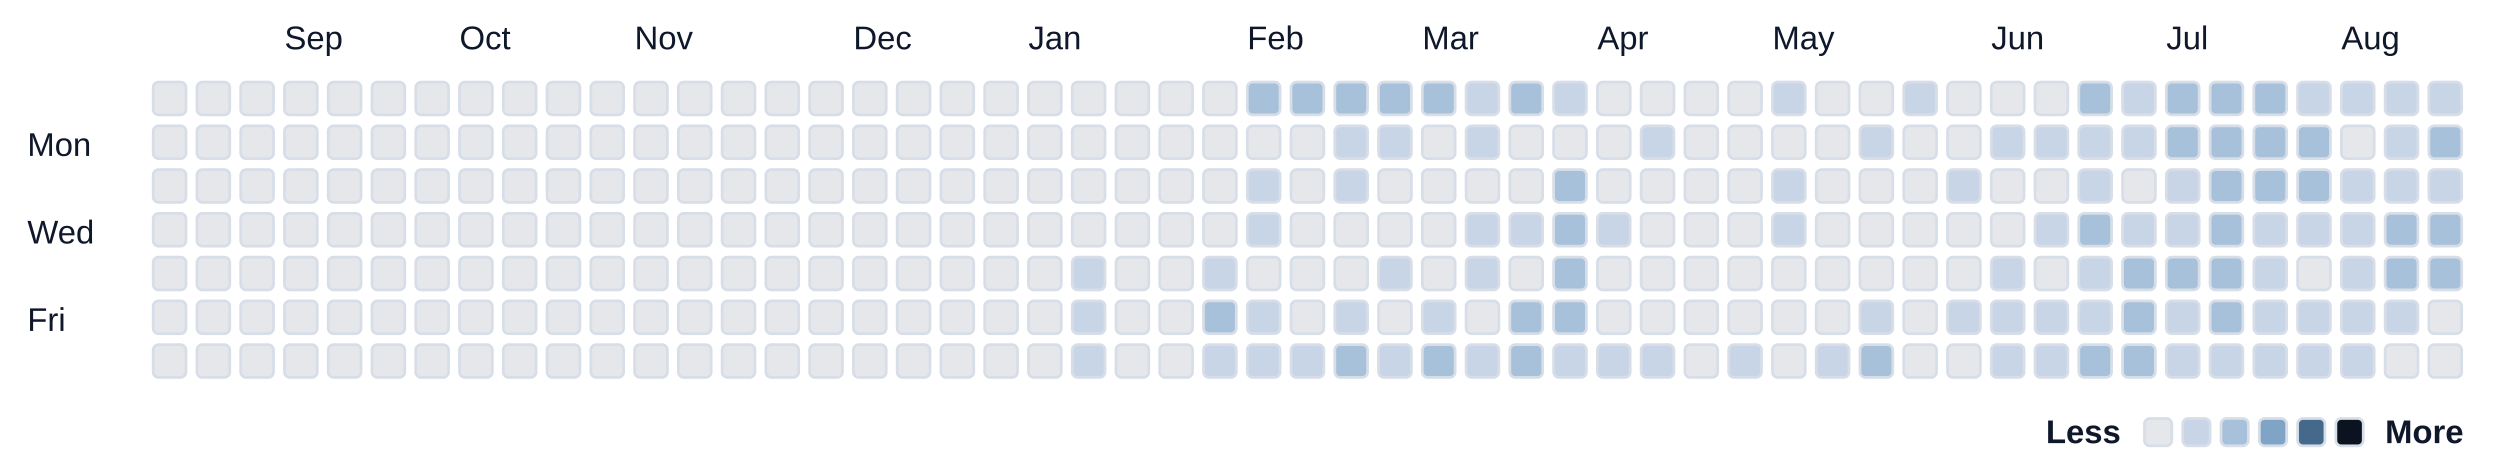
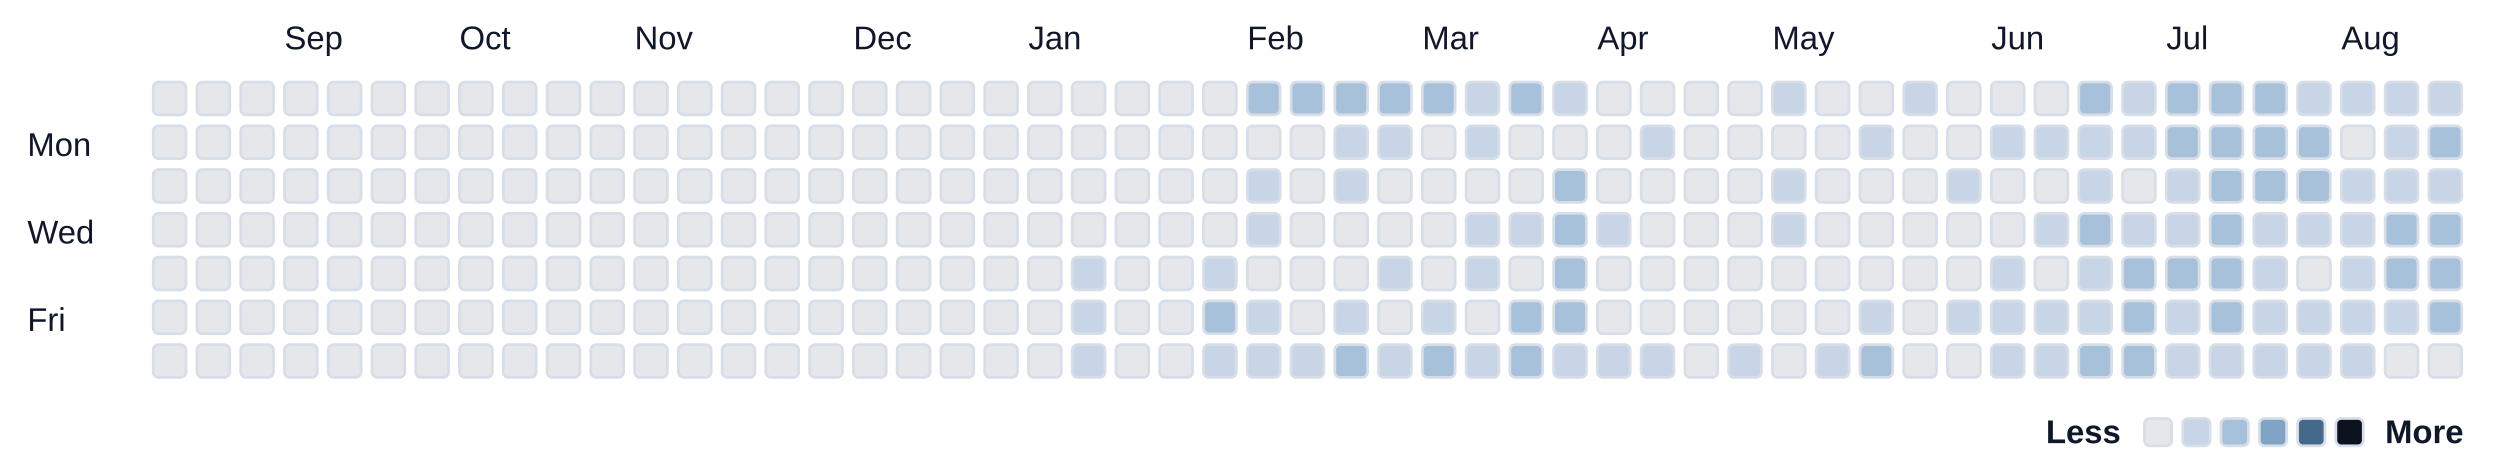
<svg xmlns="http://www.w3.org/2000/svg" baseProfile="tiny" height="174" version="1.2" width="914">
  <defs />
  <text fill="#0F172A" font-family="Segoe UI, Arial, sans-serif" font-size="12px" x="104" y="18">Sep</text>
  <text fill="#0F172A" font-family="Segoe UI, Arial, sans-serif" font-size="12px" x="168" y="18">Oct</text>
  <text fill="#0F172A" font-family="Segoe UI, Arial, sans-serif" font-size="12px" x="232" y="18">Nov</text>
  <text fill="#0F172A" font-family="Segoe UI, Arial, sans-serif" font-size="12px" x="312" y="18">Dec</text>
  <text fill="#0F172A" font-family="Segoe UI, Arial, sans-serif" font-size="12px" x="376" y="18">Jan</text>
  <text fill="#0F172A" font-family="Segoe UI, Arial, sans-serif" font-size="12px" x="456" y="18">Feb</text>
  <text fill="#0F172A" font-family="Segoe UI, Arial, sans-serif" font-size="12px" x="520" y="18">Mar</text>
  <text fill="#0F172A" font-family="Segoe UI, Arial, sans-serif" font-size="12px" x="584" y="18">Apr</text>
  <text fill="#0F172A" font-family="Segoe UI, Arial, sans-serif" font-size="12px" x="648" y="18">May</text>
  <text fill="#0F172A" font-family="Segoe UI, Arial, sans-serif" font-size="12px" x="728" y="18">Jun</text>
  <text fill="#0F172A" font-family="Segoe UI, Arial, sans-serif" font-size="12px" x="792" y="18">Jul</text>
  <text fill="#0F172A" font-family="Segoe UI, Arial, sans-serif" font-size="12px" x="856" y="18">Aug</text>
  <text fill="#0F172A" font-family="Segoe UI, Arial, sans-serif" font-size="12px" x="10" y="57">Mon</text>
  <text fill="#0F172A" font-family="Segoe UI, Arial, sans-serif" font-size="12px" x="10" y="89">Wed</text>
  <text fill="#0F172A" font-family="Segoe UI, Arial, sans-serif" font-size="12px" x="10" y="121">Fri</text>
  <rect fill="#E5E7EB" height="12" rx="2" ry="2" stroke="#D7DEE8" stroke-width="1" width="12" x="56" y="30" />
  <rect fill="#E5E7EB" height="12" rx="2" ry="2" stroke="#D7DEE8" stroke-width="1" width="12" x="56" y="46" />
  <rect fill="#E5E7EB" height="12" rx="2" ry="2" stroke="#D7DEE8" stroke-width="1" width="12" x="56" y="62" />
  <rect fill="#E5E7EB" height="12" rx="2" ry="2" stroke="#D7DEE8" stroke-width="1" width="12" x="56" y="78" />
  <rect fill="#E5E7EB" height="12" rx="2" ry="2" stroke="#D7DEE8" stroke-width="1" width="12" x="56" y="94" />
  <rect fill="#E5E7EB" height="12" rx="2" ry="2" stroke="#D7DEE8" stroke-width="1" width="12" x="56" y="110" />
  <rect fill="#E5E7EB" height="12" rx="2" ry="2" stroke="#D7DEE8" stroke-width="1" width="12" x="56" y="126" />
  <rect fill="#E5E7EB" height="12" rx="2" ry="2" stroke="#D7DEE8" stroke-width="1" width="12" x="72" y="30" />
  <rect fill="#E5E7EB" height="12" rx="2" ry="2" stroke="#D7DEE8" stroke-width="1" width="12" x="72" y="46" />
  <rect fill="#E5E7EB" height="12" rx="2" ry="2" stroke="#D7DEE8" stroke-width="1" width="12" x="72" y="62" />
  <rect fill="#E5E7EB" height="12" rx="2" ry="2" stroke="#D7DEE8" stroke-width="1" width="12" x="72" y="78" />
  <rect fill="#E5E7EB" height="12" rx="2" ry="2" stroke="#D7DEE8" stroke-width="1" width="12" x="72" y="94" />
  <rect fill="#E5E7EB" height="12" rx="2" ry="2" stroke="#D7DEE8" stroke-width="1" width="12" x="72" y="110" />
  <rect fill="#E5E7EB" height="12" rx="2" ry="2" stroke="#D7DEE8" stroke-width="1" width="12" x="72" y="126" />
  <rect fill="#E5E7EB" height="12" rx="2" ry="2" stroke="#D7DEE8" stroke-width="1" width="12" x="88" y="30" />
  <rect fill="#E5E7EB" height="12" rx="2" ry="2" stroke="#D7DEE8" stroke-width="1" width="12" x="88" y="46" />
  <rect fill="#E5E7EB" height="12" rx="2" ry="2" stroke="#D7DEE8" stroke-width="1" width="12" x="88" y="62" />
  <rect fill="#E5E7EB" height="12" rx="2" ry="2" stroke="#D7DEE8" stroke-width="1" width="12" x="88" y="78" />
  <rect fill="#E5E7EB" height="12" rx="2" ry="2" stroke="#D7DEE8" stroke-width="1" width="12" x="88" y="94" />
  <rect fill="#E5E7EB" height="12" rx="2" ry="2" stroke="#D7DEE8" stroke-width="1" width="12" x="88" y="110" />
  <rect fill="#E5E7EB" height="12" rx="2" ry="2" stroke="#D7DEE8" stroke-width="1" width="12" x="88" y="126" />
  <rect fill="#E5E7EB" height="12" rx="2" ry="2" stroke="#D7DEE8" stroke-width="1" width="12" x="104" y="30" />
  <rect fill="#E5E7EB" height="12" rx="2" ry="2" stroke="#D7DEE8" stroke-width="1" width="12" x="104" y="46" />
  <rect fill="#E5E7EB" height="12" rx="2" ry="2" stroke="#D7DEE8" stroke-width="1" width="12" x="104" y="62" />
  <rect fill="#E5E7EB" height="12" rx="2" ry="2" stroke="#D7DEE8" stroke-width="1" width="12" x="104" y="78" />
  <rect fill="#E5E7EB" height="12" rx="2" ry="2" stroke="#D7DEE8" stroke-width="1" width="12" x="104" y="94" />
  <rect fill="#E5E7EB" height="12" rx="2" ry="2" stroke="#D7DEE8" stroke-width="1" width="12" x="104" y="110" />
  <rect fill="#E5E7EB" height="12" rx="2" ry="2" stroke="#D7DEE8" stroke-width="1" width="12" x="104" y="126" />
  <rect fill="#E5E7EB" height="12" rx="2" ry="2" stroke="#D7DEE8" stroke-width="1" width="12" x="120" y="30" />
  <rect fill="#E5E7EB" height="12" rx="2" ry="2" stroke="#D7DEE8" stroke-width="1" width="12" x="120" y="46" />
  <rect fill="#E5E7EB" height="12" rx="2" ry="2" stroke="#D7DEE8" stroke-width="1" width="12" x="120" y="62" />
  <rect fill="#E5E7EB" height="12" rx="2" ry="2" stroke="#D7DEE8" stroke-width="1" width="12" x="120" y="78" />
  <rect fill="#E5E7EB" height="12" rx="2" ry="2" stroke="#D7DEE8" stroke-width="1" width="12" x="120" y="94" />
  <rect fill="#E5E7EB" height="12" rx="2" ry="2" stroke="#D7DEE8" stroke-width="1" width="12" x="120" y="110" />
  <rect fill="#E5E7EB" height="12" rx="2" ry="2" stroke="#D7DEE8" stroke-width="1" width="12" x="120" y="126" />
  <rect fill="#E5E7EB" height="12" rx="2" ry="2" stroke="#D7DEE8" stroke-width="1" width="12" x="136" y="30" />
  <rect fill="#E5E7EB" height="12" rx="2" ry="2" stroke="#D7DEE8" stroke-width="1" width="12" x="136" y="46" />
  <rect fill="#E5E7EB" height="12" rx="2" ry="2" stroke="#D7DEE8" stroke-width="1" width="12" x="136" y="62" />
  <rect fill="#E5E7EB" height="12" rx="2" ry="2" stroke="#D7DEE8" stroke-width="1" width="12" x="136" y="78" />
  <rect fill="#E5E7EB" height="12" rx="2" ry="2" stroke="#D7DEE8" stroke-width="1" width="12" x="136" y="94" />
  <rect fill="#E5E7EB" height="12" rx="2" ry="2" stroke="#D7DEE8" stroke-width="1" width="12" x="136" y="110" />
  <rect fill="#E5E7EB" height="12" rx="2" ry="2" stroke="#D7DEE8" stroke-width="1" width="12" x="136" y="126" />
  <rect fill="#E5E7EB" height="12" rx="2" ry="2" stroke="#D7DEE8" stroke-width="1" width="12" x="152" y="30" />
  <rect fill="#E5E7EB" height="12" rx="2" ry="2" stroke="#D7DEE8" stroke-width="1" width="12" x="152" y="46" />
  <rect fill="#E5E7EB" height="12" rx="2" ry="2" stroke="#D7DEE8" stroke-width="1" width="12" x="152" y="62" />
  <rect fill="#E5E7EB" height="12" rx="2" ry="2" stroke="#D7DEE8" stroke-width="1" width="12" x="152" y="78" />
  <rect fill="#E5E7EB" height="12" rx="2" ry="2" stroke="#D7DEE8" stroke-width="1" width="12" x="152" y="94" />
  <rect fill="#E5E7EB" height="12" rx="2" ry="2" stroke="#D7DEE8" stroke-width="1" width="12" x="152" y="110" />
  <rect fill="#E5E7EB" height="12" rx="2" ry="2" stroke="#D7DEE8" stroke-width="1" width="12" x="152" y="126" />
  <rect fill="#E5E7EB" height="12" rx="2" ry="2" stroke="#D7DEE8" stroke-width="1" width="12" x="168" y="30" />
  <rect fill="#E5E7EB" height="12" rx="2" ry="2" stroke="#D7DEE8" stroke-width="1" width="12" x="168" y="46" />
  <rect fill="#E5E7EB" height="12" rx="2" ry="2" stroke="#D7DEE8" stroke-width="1" width="12" x="168" y="62" />
  <rect fill="#E5E7EB" height="12" rx="2" ry="2" stroke="#D7DEE8" stroke-width="1" width="12" x="168" y="78" />
  <rect fill="#E5E7EB" height="12" rx="2" ry="2" stroke="#D7DEE8" stroke-width="1" width="12" x="168" y="94" />
  <rect fill="#E5E7EB" height="12" rx="2" ry="2" stroke="#D7DEE8" stroke-width="1" width="12" x="168" y="110" />
  <rect fill="#E5E7EB" height="12" rx="2" ry="2" stroke="#D7DEE8" stroke-width="1" width="12" x="168" y="126" />
  <rect fill="#E5E7EB" height="12" rx="2" ry="2" stroke="#D7DEE8" stroke-width="1" width="12" x="184" y="30" />
  <rect fill="#E5E7EB" height="12" rx="2" ry="2" stroke="#D7DEE8" stroke-width="1" width="12" x="184" y="46" />
  <rect fill="#E5E7EB" height="12" rx="2" ry="2" stroke="#D7DEE8" stroke-width="1" width="12" x="184" y="62" />
  <rect fill="#E5E7EB" height="12" rx="2" ry="2" stroke="#D7DEE8" stroke-width="1" width="12" x="184" y="78" />
  <rect fill="#E5E7EB" height="12" rx="2" ry="2" stroke="#D7DEE8" stroke-width="1" width="12" x="184" y="94" />
  <rect fill="#E5E7EB" height="12" rx="2" ry="2" stroke="#D7DEE8" stroke-width="1" width="12" x="184" y="110" />
  <rect fill="#E5E7EB" height="12" rx="2" ry="2" stroke="#D7DEE8" stroke-width="1" width="12" x="184" y="126" />
  <rect fill="#E5E7EB" height="12" rx="2" ry="2" stroke="#D7DEE8" stroke-width="1" width="12" x="200" y="30" />
  <rect fill="#E5E7EB" height="12" rx="2" ry="2" stroke="#D7DEE8" stroke-width="1" width="12" x="200" y="46" />
  <rect fill="#E5E7EB" height="12" rx="2" ry="2" stroke="#D7DEE8" stroke-width="1" width="12" x="200" y="62" />
  <rect fill="#E5E7EB" height="12" rx="2" ry="2" stroke="#D7DEE8" stroke-width="1" width="12" x="200" y="78" />
  <rect fill="#E5E7EB" height="12" rx="2" ry="2" stroke="#D7DEE8" stroke-width="1" width="12" x="200" y="94" />
  <rect fill="#E5E7EB" height="12" rx="2" ry="2" stroke="#D7DEE8" stroke-width="1" width="12" x="200" y="110" />
  <rect fill="#E5E7EB" height="12" rx="2" ry="2" stroke="#D7DEE8" stroke-width="1" width="12" x="200" y="126" />
  <rect fill="#E5E7EB" height="12" rx="2" ry="2" stroke="#D7DEE8" stroke-width="1" width="12" x="216" y="30" />
  <rect fill="#E5E7EB" height="12" rx="2" ry="2" stroke="#D7DEE8" stroke-width="1" width="12" x="216" y="46" />
  <rect fill="#E5E7EB" height="12" rx="2" ry="2" stroke="#D7DEE8" stroke-width="1" width="12" x="216" y="62" />
  <rect fill="#E5E7EB" height="12" rx="2" ry="2" stroke="#D7DEE8" stroke-width="1" width="12" x="216" y="78" />
  <rect fill="#E5E7EB" height="12" rx="2" ry="2" stroke="#D7DEE8" stroke-width="1" width="12" x="216" y="94" />
  <rect fill="#E5E7EB" height="12" rx="2" ry="2" stroke="#D7DEE8" stroke-width="1" width="12" x="216" y="110" />
  <rect fill="#E5E7EB" height="12" rx="2" ry="2" stroke="#D7DEE8" stroke-width="1" width="12" x="216" y="126" />
  <rect fill="#E5E7EB" height="12" rx="2" ry="2" stroke="#D7DEE8" stroke-width="1" width="12" x="232" y="30" />
  <rect fill="#E5E7EB" height="12" rx="2" ry="2" stroke="#D7DEE8" stroke-width="1" width="12" x="232" y="46" />
  <rect fill="#E5E7EB" height="12" rx="2" ry="2" stroke="#D7DEE8" stroke-width="1" width="12" x="232" y="62" />
  <rect fill="#E5E7EB" height="12" rx="2" ry="2" stroke="#D7DEE8" stroke-width="1" width="12" x="232" y="78" />
  <rect fill="#E5E7EB" height="12" rx="2" ry="2" stroke="#D7DEE8" stroke-width="1" width="12" x="232" y="94" />
  <rect fill="#E5E7EB" height="12" rx="2" ry="2" stroke="#D7DEE8" stroke-width="1" width="12" x="232" y="110" />
  <rect fill="#E5E7EB" height="12" rx="2" ry="2" stroke="#D7DEE8" stroke-width="1" width="12" x="232" y="126" />
  <rect fill="#E5E7EB" height="12" rx="2" ry="2" stroke="#D7DEE8" stroke-width="1" width="12" x="248" y="30" />
  <rect fill="#E5E7EB" height="12" rx="2" ry="2" stroke="#D7DEE8" stroke-width="1" width="12" x="248" y="46" />
  <rect fill="#E5E7EB" height="12" rx="2" ry="2" stroke="#D7DEE8" stroke-width="1" width="12" x="248" y="62" />
  <rect fill="#E5E7EB" height="12" rx="2" ry="2" stroke="#D7DEE8" stroke-width="1" width="12" x="248" y="78" />
  <rect fill="#E5E7EB" height="12" rx="2" ry="2" stroke="#D7DEE8" stroke-width="1" width="12" x="248" y="94" />
  <rect fill="#E5E7EB" height="12" rx="2" ry="2" stroke="#D7DEE8" stroke-width="1" width="12" x="248" y="110" />
  <rect fill="#E5E7EB" height="12" rx="2" ry="2" stroke="#D7DEE8" stroke-width="1" width="12" x="248" y="126" />
  <rect fill="#E5E7EB" height="12" rx="2" ry="2" stroke="#D7DEE8" stroke-width="1" width="12" x="264" y="30" />
  <rect fill="#E5E7EB" height="12" rx="2" ry="2" stroke="#D7DEE8" stroke-width="1" width="12" x="264" y="46" />
  <rect fill="#E5E7EB" height="12" rx="2" ry="2" stroke="#D7DEE8" stroke-width="1" width="12" x="264" y="62" />
  <rect fill="#E5E7EB" height="12" rx="2" ry="2" stroke="#D7DEE8" stroke-width="1" width="12" x="264" y="78" />
  <rect fill="#E5E7EB" height="12" rx="2" ry="2" stroke="#D7DEE8" stroke-width="1" width="12" x="264" y="94" />
  <rect fill="#E5E7EB" height="12" rx="2" ry="2" stroke="#D7DEE8" stroke-width="1" width="12" x="264" y="110" />
  <rect fill="#E5E7EB" height="12" rx="2" ry="2" stroke="#D7DEE8" stroke-width="1" width="12" x="264" y="126" />
  <rect fill="#E5E7EB" height="12" rx="2" ry="2" stroke="#D7DEE8" stroke-width="1" width="12" x="280" y="30" />
  <rect fill="#E5E7EB" height="12" rx="2" ry="2" stroke="#D7DEE8" stroke-width="1" width="12" x="280" y="46" />
  <rect fill="#E5E7EB" height="12" rx="2" ry="2" stroke="#D7DEE8" stroke-width="1" width="12" x="280" y="62" />
  <rect fill="#E5E7EB" height="12" rx="2" ry="2" stroke="#D7DEE8" stroke-width="1" width="12" x="280" y="78" />
  <rect fill="#E5E7EB" height="12" rx="2" ry="2" stroke="#D7DEE8" stroke-width="1" width="12" x="280" y="94" />
  <rect fill="#E5E7EB" height="12" rx="2" ry="2" stroke="#D7DEE8" stroke-width="1" width="12" x="280" y="110" />
  <rect fill="#E5E7EB" height="12" rx="2" ry="2" stroke="#D7DEE8" stroke-width="1" width="12" x="280" y="126" />
  <rect fill="#E5E7EB" height="12" rx="2" ry="2" stroke="#D7DEE8" stroke-width="1" width="12" x="296" y="30" />
  <rect fill="#E5E7EB" height="12" rx="2" ry="2" stroke="#D7DEE8" stroke-width="1" width="12" x="296" y="46" />
  <rect fill="#E5E7EB" height="12" rx="2" ry="2" stroke="#D7DEE8" stroke-width="1" width="12" x="296" y="62" />
  <rect fill="#E5E7EB" height="12" rx="2" ry="2" stroke="#D7DEE8" stroke-width="1" width="12" x="296" y="78" />
  <rect fill="#E5E7EB" height="12" rx="2" ry="2" stroke="#D7DEE8" stroke-width="1" width="12" x="296" y="94" />
  <rect fill="#E5E7EB" height="12" rx="2" ry="2" stroke="#D7DEE8" stroke-width="1" width="12" x="296" y="110" />
  <rect fill="#E5E7EB" height="12" rx="2" ry="2" stroke="#D7DEE8" stroke-width="1" width="12" x="296" y="126" />
  <rect fill="#E5E7EB" height="12" rx="2" ry="2" stroke="#D7DEE8" stroke-width="1" width="12" x="312" y="30" />
  <rect fill="#E5E7EB" height="12" rx="2" ry="2" stroke="#D7DEE8" stroke-width="1" width="12" x="312" y="46" />
  <rect fill="#E5E7EB" height="12" rx="2" ry="2" stroke="#D7DEE8" stroke-width="1" width="12" x="312" y="62" />
  <rect fill="#E5E7EB" height="12" rx="2" ry="2" stroke="#D7DEE8" stroke-width="1" width="12" x="312" y="78" />
  <rect fill="#E5E7EB" height="12" rx="2" ry="2" stroke="#D7DEE8" stroke-width="1" width="12" x="312" y="94" />
  <rect fill="#E5E7EB" height="12" rx="2" ry="2" stroke="#D7DEE8" stroke-width="1" width="12" x="312" y="110" />
  <rect fill="#E5E7EB" height="12" rx="2" ry="2" stroke="#D7DEE8" stroke-width="1" width="12" x="312" y="126" />
  <rect fill="#E5E7EB" height="12" rx="2" ry="2" stroke="#D7DEE8" stroke-width="1" width="12" x="328" y="30" />
  <rect fill="#E5E7EB" height="12" rx="2" ry="2" stroke="#D7DEE8" stroke-width="1" width="12" x="328" y="46" />
  <rect fill="#E5E7EB" height="12" rx="2" ry="2" stroke="#D7DEE8" stroke-width="1" width="12" x="328" y="62" />
  <rect fill="#E5E7EB" height="12" rx="2" ry="2" stroke="#D7DEE8" stroke-width="1" width="12" x="328" y="78" />
  <rect fill="#E5E7EB" height="12" rx="2" ry="2" stroke="#D7DEE8" stroke-width="1" width="12" x="328" y="94" />
  <rect fill="#E5E7EB" height="12" rx="2" ry="2" stroke="#D7DEE8" stroke-width="1" width="12" x="328" y="110" />
  <rect fill="#E5E7EB" height="12" rx="2" ry="2" stroke="#D7DEE8" stroke-width="1" width="12" x="328" y="126" />
  <rect fill="#E5E7EB" height="12" rx="2" ry="2" stroke="#D7DEE8" stroke-width="1" width="12" x="344" y="30" />
  <rect fill="#E5E7EB" height="12" rx="2" ry="2" stroke="#D7DEE8" stroke-width="1" width="12" x="344" y="46" />
  <rect fill="#E5E7EB" height="12" rx="2" ry="2" stroke="#D7DEE8" stroke-width="1" width="12" x="344" y="62" />
  <rect fill="#E5E7EB" height="12" rx="2" ry="2" stroke="#D7DEE8" stroke-width="1" width="12" x="344" y="78" />
  <rect fill="#E5E7EB" height="12" rx="2" ry="2" stroke="#D7DEE8" stroke-width="1" width="12" x="344" y="94" />
  <rect fill="#E5E7EB" height="12" rx="2" ry="2" stroke="#D7DEE8" stroke-width="1" width="12" x="344" y="110" />
  <rect fill="#E5E7EB" height="12" rx="2" ry="2" stroke="#D7DEE8" stroke-width="1" width="12" x="344" y="126" />
  <rect fill="#E5E7EB" height="12" rx="2" ry="2" stroke="#D7DEE8" stroke-width="1" width="12" x="360" y="30" />
  <rect fill="#E5E7EB" height="12" rx="2" ry="2" stroke="#D7DEE8" stroke-width="1" width="12" x="360" y="46" />
  <rect fill="#E5E7EB" height="12" rx="2" ry="2" stroke="#D7DEE8" stroke-width="1" width="12" x="360" y="62" />
  <rect fill="#E5E7EB" height="12" rx="2" ry="2" stroke="#D7DEE8" stroke-width="1" width="12" x="360" y="78" />
  <rect fill="#E5E7EB" height="12" rx="2" ry="2" stroke="#D7DEE8" stroke-width="1" width="12" x="360" y="94" />
  <rect fill="#E5E7EB" height="12" rx="2" ry="2" stroke="#D7DEE8" stroke-width="1" width="12" x="360" y="110" />
  <rect fill="#E5E7EB" height="12" rx="2" ry="2" stroke="#D7DEE8" stroke-width="1" width="12" x="360" y="126" />
  <rect fill="#E5E7EB" height="12" rx="2" ry="2" stroke="#D7DEE8" stroke-width="1" width="12" x="376" y="30" />
  <rect fill="#E5E7EB" height="12" rx="2" ry="2" stroke="#D7DEE8" stroke-width="1" width="12" x="376" y="46" />
  <rect fill="#E5E7EB" height="12" rx="2" ry="2" stroke="#D7DEE8" stroke-width="1" width="12" x="376" y="62" />
  <rect fill="#E5E7EB" height="12" rx="2" ry="2" stroke="#D7DEE8" stroke-width="1" width="12" x="376" y="78" />
  <rect fill="#E5E7EB" height="12" rx="2" ry="2" stroke="#D7DEE8" stroke-width="1" width="12" x="376" y="94" />
  <rect fill="#E5E7EB" height="12" rx="2" ry="2" stroke="#D7DEE8" stroke-width="1" width="12" x="376" y="110" />
  <rect fill="#E5E7EB" height="12" rx="2" ry="2" stroke="#D7DEE8" stroke-width="1" width="12" x="376" y="126" />
  <rect fill="#E5E7EB" height="12" rx="2" ry="2" stroke="#D7DEE8" stroke-width="1" width="12" x="392" y="30" />
  <rect fill="#E5E7EB" height="12" rx="2" ry="2" stroke="#D7DEE8" stroke-width="1" width="12" x="392" y="46" />
  <rect fill="#E5E7EB" height="12" rx="2" ry="2" stroke="#D7DEE8" stroke-width="1" width="12" x="392" y="62" />
  <rect fill="#E5E7EB" height="12" rx="2" ry="2" stroke="#D7DEE8" stroke-width="1" width="12" x="392" y="78" />
  <rect fill="#C8D5E6" height="12" rx="2" ry="2" stroke="#D7DEE8" stroke-width="1" width="12" x="392" y="94" />
  <rect fill="#C8D5E6" height="12" rx="2" ry="2" stroke="#D7DEE8" stroke-width="1" width="12" x="392" y="110" />
  <rect fill="#C8D5E6" height="12" rx="2" ry="2" stroke="#D7DEE8" stroke-width="1" width="12" x="392" y="126" />
  <rect fill="#E5E7EB" height="12" rx="2" ry="2" stroke="#D7DEE8" stroke-width="1" width="12" x="408" y="30" />
  <rect fill="#E5E7EB" height="12" rx="2" ry="2" stroke="#D7DEE8" stroke-width="1" width="12" x="408" y="46" />
  <rect fill="#E5E7EB" height="12" rx="2" ry="2" stroke="#D7DEE8" stroke-width="1" width="12" x="408" y="62" />
  <rect fill="#E5E7EB" height="12" rx="2" ry="2" stroke="#D7DEE8" stroke-width="1" width="12" x="408" y="78" />
  <rect fill="#E5E7EB" height="12" rx="2" ry="2" stroke="#D7DEE8" stroke-width="1" width="12" x="408" y="94" />
  <rect fill="#E5E7EB" height="12" rx="2" ry="2" stroke="#D7DEE8" stroke-width="1" width="12" x="408" y="110" />
  <rect fill="#E5E7EB" height="12" rx="2" ry="2" stroke="#D7DEE8" stroke-width="1" width="12" x="408" y="126" />
  <rect fill="#E5E7EB" height="12" rx="2" ry="2" stroke="#D7DEE8" stroke-width="1" width="12" x="424" y="30" />
  <rect fill="#E5E7EB" height="12" rx="2" ry="2" stroke="#D7DEE8" stroke-width="1" width="12" x="424" y="46" />
  <rect fill="#E5E7EB" height="12" rx="2" ry="2" stroke="#D7DEE8" stroke-width="1" width="12" x="424" y="62" />
  <rect fill="#E5E7EB" height="12" rx="2" ry="2" stroke="#D7DEE8" stroke-width="1" width="12" x="424" y="78" />
  <rect fill="#E5E7EB" height="12" rx="2" ry="2" stroke="#D7DEE8" stroke-width="1" width="12" x="424" y="94" />
  <rect fill="#E5E7EB" height="12" rx="2" ry="2" stroke="#D7DEE8" stroke-width="1" width="12" x="424" y="110" />
  <rect fill="#E5E7EB" height="12" rx="2" ry="2" stroke="#D7DEE8" stroke-width="1" width="12" x="424" y="126" />
  <rect fill="#E5E7EB" height="12" rx="2" ry="2" stroke="#D7DEE8" stroke-width="1" width="12" x="440" y="30" />
  <rect fill="#E5E7EB" height="12" rx="2" ry="2" stroke="#D7DEE8" stroke-width="1" width="12" x="440" y="46" />
  <rect fill="#E5E7EB" height="12" rx="2" ry="2" stroke="#D7DEE8" stroke-width="1" width="12" x="440" y="62" />
  <rect fill="#E5E7EB" height="12" rx="2" ry="2" stroke="#D7DEE8" stroke-width="1" width="12" x="440" y="78" />
  <rect fill="#C8D5E6" height="12" rx="2" ry="2" stroke="#D7DEE8" stroke-width="1" width="12" x="440" y="94" />
  <rect fill="#A8C1DA" height="12" rx="2" ry="2" stroke="#D7DEE8" stroke-width="1" width="12" x="440" y="110" />
  <rect fill="#C8D5E6" height="12" rx="2" ry="2" stroke="#D7DEE8" stroke-width="1" width="12" x="440" y="126" />
  <rect fill="#A8C1DA" height="12" rx="2" ry="2" stroke="#D7DEE8" stroke-width="1" width="12" x="456" y="30" />
  <rect fill="#E5E7EB" height="12" rx="2" ry="2" stroke="#D7DEE8" stroke-width="1" width="12" x="456" y="46" />
  <rect fill="#C8D5E6" height="12" rx="2" ry="2" stroke="#D7DEE8" stroke-width="1" width="12" x="456" y="62" />
  <rect fill="#C8D5E6" height="12" rx="2" ry="2" stroke="#D7DEE8" stroke-width="1" width="12" x="456" y="78" />
  <rect fill="#E5E7EB" height="12" rx="2" ry="2" stroke="#D7DEE8" stroke-width="1" width="12" x="456" y="94" />
  <rect fill="#C8D5E6" height="12" rx="2" ry="2" stroke="#D7DEE8" stroke-width="1" width="12" x="456" y="110" />
  <rect fill="#C8D5E6" height="12" rx="2" ry="2" stroke="#D7DEE8" stroke-width="1" width="12" x="456" y="126" />
  <rect fill="#A8C1DA" height="12" rx="2" ry="2" stroke="#D7DEE8" stroke-width="1" width="12" x="472" y="30" />
  <rect fill="#E5E7EB" height="12" rx="2" ry="2" stroke="#D7DEE8" stroke-width="1" width="12" x="472" y="46" />
  <rect fill="#E5E7EB" height="12" rx="2" ry="2" stroke="#D7DEE8" stroke-width="1" width="12" x="472" y="62" />
  <rect fill="#E5E7EB" height="12" rx="2" ry="2" stroke="#D7DEE8" stroke-width="1" width="12" x="472" y="78" />
  <rect fill="#E5E7EB" height="12" rx="2" ry="2" stroke="#D7DEE8" stroke-width="1" width="12" x="472" y="94" />
  <rect fill="#E5E7EB" height="12" rx="2" ry="2" stroke="#D7DEE8" stroke-width="1" width="12" x="472" y="110" />
  <rect fill="#C8D5E6" height="12" rx="2" ry="2" stroke="#D7DEE8" stroke-width="1" width="12" x="472" y="126" />
  <rect fill="#A8C1DA" height="12" rx="2" ry="2" stroke="#D7DEE8" stroke-width="1" width="12" x="488" y="30" />
  <rect fill="#C8D5E6" height="12" rx="2" ry="2" stroke="#D7DEE8" stroke-width="1" width="12" x="488" y="46" />
  <rect fill="#C8D5E6" height="12" rx="2" ry="2" stroke="#D7DEE8" stroke-width="1" width="12" x="488" y="62" />
  <rect fill="#E5E7EB" height="12" rx="2" ry="2" stroke="#D7DEE8" stroke-width="1" width="12" x="488" y="78" />
  <rect fill="#E5E7EB" height="12" rx="2" ry="2" stroke="#D7DEE8" stroke-width="1" width="12" x="488" y="94" />
  <rect fill="#C8D5E6" height="12" rx="2" ry="2" stroke="#D7DEE8" stroke-width="1" width="12" x="488" y="110" />
  <rect fill="#A8C1DA" height="12" rx="2" ry="2" stroke="#D7DEE8" stroke-width="1" width="12" x="488" y="126" />
  <rect fill="#A8C1DA" height="12" rx="2" ry="2" stroke="#D7DEE8" stroke-width="1" width="12" x="504" y="30" />
  <rect fill="#C8D5E6" height="12" rx="2" ry="2" stroke="#D7DEE8" stroke-width="1" width="12" x="504" y="46" />
  <rect fill="#E5E7EB" height="12" rx="2" ry="2" stroke="#D7DEE8" stroke-width="1" width="12" x="504" y="62" />
  <rect fill="#E5E7EB" height="12" rx="2" ry="2" stroke="#D7DEE8" stroke-width="1" width="12" x="504" y="78" />
  <rect fill="#C8D5E6" height="12" rx="2" ry="2" stroke="#D7DEE8" stroke-width="1" width="12" x="504" y="94" />
  <rect fill="#E5E7EB" height="12" rx="2" ry="2" stroke="#D7DEE8" stroke-width="1" width="12" x="504" y="110" />
  <rect fill="#C8D5E6" height="12" rx="2" ry="2" stroke="#D7DEE8" stroke-width="1" width="12" x="504" y="126" />
  <rect fill="#A8C1DA" height="12" rx="2" ry="2" stroke="#D7DEE8" stroke-width="1" width="12" x="520" y="30" />
  <rect fill="#E5E7EB" height="12" rx="2" ry="2" stroke="#D7DEE8" stroke-width="1" width="12" x="520" y="46" />
  <rect fill="#E5E7EB" height="12" rx="2" ry="2" stroke="#D7DEE8" stroke-width="1" width="12" x="520" y="62" />
  <rect fill="#E5E7EB" height="12" rx="2" ry="2" stroke="#D7DEE8" stroke-width="1" width="12" x="520" y="78" />
  <rect fill="#E5E7EB" height="12" rx="2" ry="2" stroke="#D7DEE8" stroke-width="1" width="12" x="520" y="94" />
  <rect fill="#C8D5E6" height="12" rx="2" ry="2" stroke="#D7DEE8" stroke-width="1" width="12" x="520" y="110" />
  <rect fill="#A8C1DA" height="12" rx="2" ry="2" stroke="#D7DEE8" stroke-width="1" width="12" x="520" y="126" />
  <rect fill="#C8D5E6" height="12" rx="2" ry="2" stroke="#D7DEE8" stroke-width="1" width="12" x="536" y="30" />
  <rect fill="#C8D5E6" height="12" rx="2" ry="2" stroke="#D7DEE8" stroke-width="1" width="12" x="536" y="46" />
  <rect fill="#E5E7EB" height="12" rx="2" ry="2" stroke="#D7DEE8" stroke-width="1" width="12" x="536" y="62" />
  <rect fill="#C8D5E6" height="12" rx="2" ry="2" stroke="#D7DEE8" stroke-width="1" width="12" x="536" y="78" />
  <rect fill="#C8D5E6" height="12" rx="2" ry="2" stroke="#D7DEE8" stroke-width="1" width="12" x="536" y="94" />
  <rect fill="#E5E7EB" height="12" rx="2" ry="2" stroke="#D7DEE8" stroke-width="1" width="12" x="536" y="110" />
  <rect fill="#C8D5E6" height="12" rx="2" ry="2" stroke="#D7DEE8" stroke-width="1" width="12" x="536" y="126" />
  <rect fill="#A8C1DA" height="12" rx="2" ry="2" stroke="#D7DEE8" stroke-width="1" width="12" x="552" y="30" />
  <rect fill="#E5E7EB" height="12" rx="2" ry="2" stroke="#D7DEE8" stroke-width="1" width="12" x="552" y="46" />
  <rect fill="#E5E7EB" height="12" rx="2" ry="2" stroke="#D7DEE8" stroke-width="1" width="12" x="552" y="62" />
  <rect fill="#C8D5E6" height="12" rx="2" ry="2" stroke="#D7DEE8" stroke-width="1" width="12" x="552" y="78" />
  <rect fill="#E5E7EB" height="12" rx="2" ry="2" stroke="#D7DEE8" stroke-width="1" width="12" x="552" y="94" />
  <rect fill="#A8C1DA" height="12" rx="2" ry="2" stroke="#D7DEE8" stroke-width="1" width="12" x="552" y="110" />
  <rect fill="#A8C1DA" height="12" rx="2" ry="2" stroke="#D7DEE8" stroke-width="1" width="12" x="552" y="126" />
  <rect fill="#C8D5E6" height="12" rx="2" ry="2" stroke="#D7DEE8" stroke-width="1" width="12" x="568" y="30" />
  <rect fill="#E5E7EB" height="12" rx="2" ry="2" stroke="#D7DEE8" stroke-width="1" width="12" x="568" y="46" />
  <rect fill="#A8C1DA" height="12" rx="2" ry="2" stroke="#D7DEE8" stroke-width="1" width="12" x="568" y="62" />
  <rect fill="#A8C1DA" height="12" rx="2" ry="2" stroke="#D7DEE8" stroke-width="1" width="12" x="568" y="78" />
  <rect fill="#A8C1DA" height="12" rx="2" ry="2" stroke="#D7DEE8" stroke-width="1" width="12" x="568" y="94" />
  <rect fill="#A8C1DA" height="12" rx="2" ry="2" stroke="#D7DEE8" stroke-width="1" width="12" x="568" y="110" />
  <rect fill="#C8D5E6" height="12" rx="2" ry="2" stroke="#D7DEE8" stroke-width="1" width="12" x="568" y="126" />
  <rect fill="#E5E7EB" height="12" rx="2" ry="2" stroke="#D7DEE8" stroke-width="1" width="12" x="584" y="30" />
  <rect fill="#E5E7EB" height="12" rx="2" ry="2" stroke="#D7DEE8" stroke-width="1" width="12" x="584" y="46" />
  <rect fill="#E5E7EB" height="12" rx="2" ry="2" stroke="#D7DEE8" stroke-width="1" width="12" x="584" y="62" />
  <rect fill="#C8D5E6" height="12" rx="2" ry="2" stroke="#D7DEE8" stroke-width="1" width="12" x="584" y="78" />
  <rect fill="#E5E7EB" height="12" rx="2" ry="2" stroke="#D7DEE8" stroke-width="1" width="12" x="584" y="94" />
  <rect fill="#E5E7EB" height="12" rx="2" ry="2" stroke="#D7DEE8" stroke-width="1" width="12" x="584" y="110" />
  <rect fill="#C8D5E6" height="12" rx="2" ry="2" stroke="#D7DEE8" stroke-width="1" width="12" x="584" y="126" />
  <rect fill="#E5E7EB" height="12" rx="2" ry="2" stroke="#D7DEE8" stroke-width="1" width="12" x="600" y="30" />
  <rect fill="#C8D5E6" height="12" rx="2" ry="2" stroke="#D7DEE8" stroke-width="1" width="12" x="600" y="46" />
  <rect fill="#E5E7EB" height="12" rx="2" ry="2" stroke="#D7DEE8" stroke-width="1" width="12" x="600" y="62" />
  <rect fill="#E5E7EB" height="12" rx="2" ry="2" stroke="#D7DEE8" stroke-width="1" width="12" x="600" y="78" />
  <rect fill="#E5E7EB" height="12" rx="2" ry="2" stroke="#D7DEE8" stroke-width="1" width="12" x="600" y="94" />
  <rect fill="#E5E7EB" height="12" rx="2" ry="2" stroke="#D7DEE8" stroke-width="1" width="12" x="600" y="110" />
  <rect fill="#C8D5E6" height="12" rx="2" ry="2" stroke="#D7DEE8" stroke-width="1" width="12" x="600" y="126" />
  <rect fill="#E5E7EB" height="12" rx="2" ry="2" stroke="#D7DEE8" stroke-width="1" width="12" x="616" y="30" />
  <rect fill="#E5E7EB" height="12" rx="2" ry="2" stroke="#D7DEE8" stroke-width="1" width="12" x="616" y="46" />
  <rect fill="#E5E7EB" height="12" rx="2" ry="2" stroke="#D7DEE8" stroke-width="1" width="12" x="616" y="62" />
  <rect fill="#E5E7EB" height="12" rx="2" ry="2" stroke="#D7DEE8" stroke-width="1" width="12" x="616" y="78" />
  <rect fill="#E5E7EB" height="12" rx="2" ry="2" stroke="#D7DEE8" stroke-width="1" width="12" x="616" y="94" />
  <rect fill="#E5E7EB" height="12" rx="2" ry="2" stroke="#D7DEE8" stroke-width="1" width="12" x="616" y="110" />
  <rect fill="#E5E7EB" height="12" rx="2" ry="2" stroke="#D7DEE8" stroke-width="1" width="12" x="616" y="126" />
  <rect fill="#E5E7EB" height="12" rx="2" ry="2" stroke="#D7DEE8" stroke-width="1" width="12" x="632" y="30" />
  <rect fill="#E5E7EB" height="12" rx="2" ry="2" stroke="#D7DEE8" stroke-width="1" width="12" x="632" y="46" />
  <rect fill="#E5E7EB" height="12" rx="2" ry="2" stroke="#D7DEE8" stroke-width="1" width="12" x="632" y="62" />
  <rect fill="#E5E7EB" height="12" rx="2" ry="2" stroke="#D7DEE8" stroke-width="1" width="12" x="632" y="78" />
  <rect fill="#E5E7EB" height="12" rx="2" ry="2" stroke="#D7DEE8" stroke-width="1" width="12" x="632" y="94" />
  <rect fill="#E5E7EB" height="12" rx="2" ry="2" stroke="#D7DEE8" stroke-width="1" width="12" x="632" y="110" />
  <rect fill="#C8D5E6" height="12" rx="2" ry="2" stroke="#D7DEE8" stroke-width="1" width="12" x="632" y="126" />
  <rect fill="#C8D5E6" height="12" rx="2" ry="2" stroke="#D7DEE8" stroke-width="1" width="12" x="648" y="30" />
  <rect fill="#E5E7EB" height="12" rx="2" ry="2" stroke="#D7DEE8" stroke-width="1" width="12" x="648" y="46" />
  <rect fill="#C8D5E6" height="12" rx="2" ry="2" stroke="#D7DEE8" stroke-width="1" width="12" x="648" y="62" />
  <rect fill="#C8D5E6" height="12" rx="2" ry="2" stroke="#D7DEE8" stroke-width="1" width="12" x="648" y="78" />
  <rect fill="#E5E7EB" height="12" rx="2" ry="2" stroke="#D7DEE8" stroke-width="1" width="12" x="648" y="94" />
  <rect fill="#E5E7EB" height="12" rx="2" ry="2" stroke="#D7DEE8" stroke-width="1" width="12" x="648" y="110" />
  <rect fill="#E5E7EB" height="12" rx="2" ry="2" stroke="#D7DEE8" stroke-width="1" width="12" x="648" y="126" />
  <rect fill="#E5E7EB" height="12" rx="2" ry="2" stroke="#D7DEE8" stroke-width="1" width="12" x="664" y="30" />
  <rect fill="#E5E7EB" height="12" rx="2" ry="2" stroke="#D7DEE8" stroke-width="1" width="12" x="664" y="46" />
  <rect fill="#E5E7EB" height="12" rx="2" ry="2" stroke="#D7DEE8" stroke-width="1" width="12" x="664" y="62" />
  <rect fill="#E5E7EB" height="12" rx="2" ry="2" stroke="#D7DEE8" stroke-width="1" width="12" x="664" y="78" />
  <rect fill="#E5E7EB" height="12" rx="2" ry="2" stroke="#D7DEE8" stroke-width="1" width="12" x="664" y="94" />
  <rect fill="#E5E7EB" height="12" rx="2" ry="2" stroke="#D7DEE8" stroke-width="1" width="12" x="664" y="110" />
  <rect fill="#C8D5E6" height="12" rx="2" ry="2" stroke="#D7DEE8" stroke-width="1" width="12" x="664" y="126" />
  <rect fill="#E5E7EB" height="12" rx="2" ry="2" stroke="#D7DEE8" stroke-width="1" width="12" x="680" y="30" />
  <rect fill="#C8D5E6" height="12" rx="2" ry="2" stroke="#D7DEE8" stroke-width="1" width="12" x="680" y="46" />
  <rect fill="#E5E7EB" height="12" rx="2" ry="2" stroke="#D7DEE8" stroke-width="1" width="12" x="680" y="62" />
  <rect fill="#E5E7EB" height="12" rx="2" ry="2" stroke="#D7DEE8" stroke-width="1" width="12" x="680" y="78" />
  <rect fill="#E5E7EB" height="12" rx="2" ry="2" stroke="#D7DEE8" stroke-width="1" width="12" x="680" y="94" />
  <rect fill="#C8D5E6" height="12" rx="2" ry="2" stroke="#D7DEE8" stroke-width="1" width="12" x="680" y="110" />
  <rect fill="#A8C1DA" height="12" rx="2" ry="2" stroke="#D7DEE8" stroke-width="1" width="12" x="680" y="126" />
  <rect fill="#C8D5E6" height="12" rx="2" ry="2" stroke="#D7DEE8" stroke-width="1" width="12" x="696" y="30" />
  <rect fill="#E5E7EB" height="12" rx="2" ry="2" stroke="#D7DEE8" stroke-width="1" width="12" x="696" y="46" />
  <rect fill="#E5E7EB" height="12" rx="2" ry="2" stroke="#D7DEE8" stroke-width="1" width="12" x="696" y="62" />
  <rect fill="#E5E7EB" height="12" rx="2" ry="2" stroke="#D7DEE8" stroke-width="1" width="12" x="696" y="78" />
  <rect fill="#E5E7EB" height="12" rx="2" ry="2" stroke="#D7DEE8" stroke-width="1" width="12" x="696" y="94" />
  <rect fill="#E5E7EB" height="12" rx="2" ry="2" stroke="#D7DEE8" stroke-width="1" width="12" x="696" y="110" />
  <rect fill="#E5E7EB" height="12" rx="2" ry="2" stroke="#D7DEE8" stroke-width="1" width="12" x="696" y="126" />
  <rect fill="#E5E7EB" height="12" rx="2" ry="2" stroke="#D7DEE8" stroke-width="1" width="12" x="712" y="30" />
  <rect fill="#E5E7EB" height="12" rx="2" ry="2" stroke="#D7DEE8" stroke-width="1" width="12" x="712" y="46" />
  <rect fill="#C8D5E6" height="12" rx="2" ry="2" stroke="#D7DEE8" stroke-width="1" width="12" x="712" y="62" />
  <rect fill="#E5E7EB" height="12" rx="2" ry="2" stroke="#D7DEE8" stroke-width="1" width="12" x="712" y="78" />
  <rect fill="#E5E7EB" height="12" rx="2" ry="2" stroke="#D7DEE8" stroke-width="1" width="12" x="712" y="94" />
  <rect fill="#C8D5E6" height="12" rx="2" ry="2" stroke="#D7DEE8" stroke-width="1" width="12" x="712" y="110" />
  <rect fill="#E5E7EB" height="12" rx="2" ry="2" stroke="#D7DEE8" stroke-width="1" width="12" x="712" y="126" />
  <rect fill="#E5E7EB" height="12" rx="2" ry="2" stroke="#D7DEE8" stroke-width="1" width="12" x="728" y="30" />
  <rect fill="#C8D5E6" height="12" rx="2" ry="2" stroke="#D7DEE8" stroke-width="1" width="12" x="728" y="46" />
  <rect fill="#E5E7EB" height="12" rx="2" ry="2" stroke="#D7DEE8" stroke-width="1" width="12" x="728" y="62" />
  <rect fill="#E5E7EB" height="12" rx="2" ry="2" stroke="#D7DEE8" stroke-width="1" width="12" x="728" y="78" />
  <rect fill="#C8D5E6" height="12" rx="2" ry="2" stroke="#D7DEE8" stroke-width="1" width="12" x="728" y="94" />
  <rect fill="#C8D5E6" height="12" rx="2" ry="2" stroke="#D7DEE8" stroke-width="1" width="12" x="728" y="110" />
  <rect fill="#C8D5E6" height="12" rx="2" ry="2" stroke="#D7DEE8" stroke-width="1" width="12" x="728" y="126" />
  <rect fill="#E5E7EB" height="12" rx="2" ry="2" stroke="#D7DEE8" stroke-width="1" width="12" x="744" y="30" />
  <rect fill="#C8D5E6" height="12" rx="2" ry="2" stroke="#D7DEE8" stroke-width="1" width="12" x="744" y="46" />
  <rect fill="#E5E7EB" height="12" rx="2" ry="2" stroke="#D7DEE8" stroke-width="1" width="12" x="744" y="62" />
  <rect fill="#C8D5E6" height="12" rx="2" ry="2" stroke="#D7DEE8" stroke-width="1" width="12" x="744" y="78" />
  <rect fill="#E5E7EB" height="12" rx="2" ry="2" stroke="#D7DEE8" stroke-width="1" width="12" x="744" y="94" />
  <rect fill="#C8D5E6" height="12" rx="2" ry="2" stroke="#D7DEE8" stroke-width="1" width="12" x="744" y="110" />
  <rect fill="#C8D5E6" height="12" rx="2" ry="2" stroke="#D7DEE8" stroke-width="1" width="12" x="744" y="126" />
  <rect fill="#A8C1DA" height="12" rx="2" ry="2" stroke="#D7DEE8" stroke-width="1" width="12" x="760" y="30" />
  <rect fill="#C8D5E6" height="12" rx="2" ry="2" stroke="#D7DEE8" stroke-width="1" width="12" x="760" y="46" />
  <rect fill="#C8D5E6" height="12" rx="2" ry="2" stroke="#D7DEE8" stroke-width="1" width="12" x="760" y="62" />
  <rect fill="#A8C1DA" height="12" rx="2" ry="2" stroke="#D7DEE8" stroke-width="1" width="12" x="760" y="78" />
  <rect fill="#C8D5E6" height="12" rx="2" ry="2" stroke="#D7DEE8" stroke-width="1" width="12" x="760" y="94" />
  <rect fill="#C8D5E6" height="12" rx="2" ry="2" stroke="#D7DEE8" stroke-width="1" width="12" x="760" y="110" />
  <rect fill="#A8C1DA" height="12" rx="2" ry="2" stroke="#D7DEE8" stroke-width="1" width="12" x="760" y="126" />
  <rect fill="#C8D5E6" height="12" rx="2" ry="2" stroke="#D7DEE8" stroke-width="1" width="12" x="776" y="30" />
  <rect fill="#C8D5E6" height="12" rx="2" ry="2" stroke="#D7DEE8" stroke-width="1" width="12" x="776" y="46" />
  <rect fill="#E5E7EB" height="12" rx="2" ry="2" stroke="#D7DEE8" stroke-width="1" width="12" x="776" y="62" />
  <rect fill="#C8D5E6" height="12" rx="2" ry="2" stroke="#D7DEE8" stroke-width="1" width="12" x="776" y="78" />
  <rect fill="#A8C1DA" height="12" rx="2" ry="2" stroke="#D7DEE8" stroke-width="1" width="12" x="776" y="94" />
  <rect fill="#A8C1DA" height="12" rx="2" ry="2" stroke="#D7DEE8" stroke-width="1" width="12" x="776" y="110" />
  <rect fill="#A8C1DA" height="12" rx="2" ry="2" stroke="#D7DEE8" stroke-width="1" width="12" x="776" y="126" />
  <rect fill="#A8C1DA" height="12" rx="2" ry="2" stroke="#D7DEE8" stroke-width="1" width="12" x="792" y="30" />
  <rect fill="#A8C1DA" height="12" rx="2" ry="2" stroke="#D7DEE8" stroke-width="1" width="12" x="792" y="46" />
  <rect fill="#C8D5E6" height="12" rx="2" ry="2" stroke="#D7DEE8" stroke-width="1" width="12" x="792" y="62" />
  <rect fill="#C8D5E6" height="12" rx="2" ry="2" stroke="#D7DEE8" stroke-width="1" width="12" x="792" y="78" />
  <rect fill="#A8C1DA" height="12" rx="2" ry="2" stroke="#D7DEE8" stroke-width="1" width="12" x="792" y="94" />
  <rect fill="#C8D5E6" height="12" rx="2" ry="2" stroke="#D7DEE8" stroke-width="1" width="12" x="792" y="110" />
  <rect fill="#C8D5E6" height="12" rx="2" ry="2" stroke="#D7DEE8" stroke-width="1" width="12" x="792" y="126" />
  <rect fill="#A8C1DA" height="12" rx="2" ry="2" stroke="#D7DEE8" stroke-width="1" width="12" x="808" y="30" />
  <rect fill="#A8C1DA" height="12" rx="2" ry="2" stroke="#D7DEE8" stroke-width="1" width="12" x="808" y="46" />
  <rect fill="#A8C1DA" height="12" rx="2" ry="2" stroke="#D7DEE8" stroke-width="1" width="12" x="808" y="62" />
  <rect fill="#A8C1DA" height="12" rx="2" ry="2" stroke="#D7DEE8" stroke-width="1" width="12" x="808" y="78" />
  <rect fill="#A8C1DA" height="12" rx="2" ry="2" stroke="#D7DEE8" stroke-width="1" width="12" x="808" y="94" />
  <rect fill="#A8C1DA" height="12" rx="2" ry="2" stroke="#D7DEE8" stroke-width="1" width="12" x="808" y="110" />
  <rect fill="#C8D5E6" height="12" rx="2" ry="2" stroke="#D7DEE8" stroke-width="1" width="12" x="808" y="126" />
  <rect fill="#A8C1DA" height="12" rx="2" ry="2" stroke="#D7DEE8" stroke-width="1" width="12" x="824" y="30" />
  <rect fill="#A8C1DA" height="12" rx="2" ry="2" stroke="#D7DEE8" stroke-width="1" width="12" x="824" y="46" />
  <rect fill="#A8C1DA" height="12" rx="2" ry="2" stroke="#D7DEE8" stroke-width="1" width="12" x="824" y="62" />
  <rect fill="#C8D5E6" height="12" rx="2" ry="2" stroke="#D7DEE8" stroke-width="1" width="12" x="824" y="78" />
  <rect fill="#C8D5E6" height="12" rx="2" ry="2" stroke="#D7DEE8" stroke-width="1" width="12" x="824" y="94" />
  <rect fill="#C8D5E6" height="12" rx="2" ry="2" stroke="#D7DEE8" stroke-width="1" width="12" x="824" y="110" />
  <rect fill="#C8D5E6" height="12" rx="2" ry="2" stroke="#D7DEE8" stroke-width="1" width="12" x="824" y="126" />
  <rect fill="#C8D5E6" height="12" rx="2" ry="2" stroke="#D7DEE8" stroke-width="1" width="12" x="840" y="30" />
  <rect fill="#A8C1DA" height="12" rx="2" ry="2" stroke="#D7DEE8" stroke-width="1" width="12" x="840" y="46" />
  <rect fill="#A8C1DA" height="12" rx="2" ry="2" stroke="#D7DEE8" stroke-width="1" width="12" x="840" y="62" />
  <rect fill="#C8D5E6" height="12" rx="2" ry="2" stroke="#D7DEE8" stroke-width="1" width="12" x="840" y="78" />
  <rect fill="#E5E7EB" height="12" rx="2" ry="2" stroke="#D7DEE8" stroke-width="1" width="12" x="840" y="94" />
  <rect fill="#C8D5E6" height="12" rx="2" ry="2" stroke="#D7DEE8" stroke-width="1" width="12" x="840" y="110" />
  <rect fill="#C8D5E6" height="12" rx="2" ry="2" stroke="#D7DEE8" stroke-width="1" width="12" x="840" y="126" />
  <rect fill="#C8D5E6" height="12" rx="2" ry="2" stroke="#D7DEE8" stroke-width="1" width="12" x="856" y="30" />
  <rect fill="#E5E7EB" height="12" rx="2" ry="2" stroke="#D7DEE8" stroke-width="1" width="12" x="856" y="46" />
  <rect fill="#C8D5E6" height="12" rx="2" ry="2" stroke="#D7DEE8" stroke-width="1" width="12" x="856" y="62" />
  <rect fill="#C8D5E6" height="12" rx="2" ry="2" stroke="#D7DEE8" stroke-width="1" width="12" x="856" y="78" />
  <rect fill="#C8D5E6" height="12" rx="2" ry="2" stroke="#D7DEE8" stroke-width="1" width="12" x="856" y="94" />
  <rect fill="#C8D5E6" height="12" rx="2" ry="2" stroke="#D7DEE8" stroke-width="1" width="12" x="856" y="110" />
  <rect fill="#C8D5E6" height="12" rx="2" ry="2" stroke="#D7DEE8" stroke-width="1" width="12" x="856" y="126" />
  <rect fill="#C8D5E6" height="12" rx="2" ry="2" stroke="#D7DEE8" stroke-width="1" width="12" x="872" y="30" />
  <rect fill="#C8D5E6" height="12" rx="2" ry="2" stroke="#D7DEE8" stroke-width="1" width="12" x="872" y="46" />
  <rect fill="#C8D5E6" height="12" rx="2" ry="2" stroke="#D7DEE8" stroke-width="1" width="12" x="872" y="62" />
  <rect fill="#A8C1DA" height="12" rx="2" ry="2" stroke="#D7DEE8" stroke-width="1" width="12" x="872" y="78" />
  <rect fill="#A8C1DA" height="12" rx="2" ry="2" stroke="#D7DEE8" stroke-width="1" width="12" x="872" y="94" />
  <rect fill="#C8D5E6" height="12" rx="2" ry="2" stroke="#D7DEE8" stroke-width="1" width="12" x="872" y="110" />
  <rect fill="#E5E7EB" height="12" rx="2" ry="2" stroke="#D7DEE8" stroke-width="1" width="12" x="872" y="126" />
  <rect fill="#C8D5E6" height="12" rx="2" ry="2" stroke="#D7DEE8" stroke-width="1" width="12" x="888" y="30" />
  <rect fill="#A8C1DA" height="12" rx="2" ry="2" stroke="#D7DEE8" stroke-width="1" width="12" x="888" y="46" />
  <rect fill="#C8D5E6" height="12" rx="2" ry="2" stroke="#D7DEE8" stroke-width="1" width="12" x="888" y="62" />
  <rect fill="#A8C1DA" height="12" rx="2" ry="2" stroke="#D7DEE8" stroke-width="1" width="12" x="888" y="78" />
  <rect fill="#A8C1DA" height="12" rx="2" ry="2" stroke="#D7DEE8" stroke-width="1" width="12" x="888" y="94" />
-   <rect fill="#E5E7EB" height="12" rx="2" ry="2" stroke="#D7DEE8" stroke-width="1" width="12" x="888" y="110" />
+   <rect fill="#A8C1DA" height="12" rx="2" ry="2" stroke="#D7DEE8" stroke-width="1" width="12" x="888" y="110" />
  <rect fill="#E5E7EB" height="12" rx="2" ry="2" stroke="#D7DEE8" stroke-width="1" width="12" x="888" y="126" />
  <text fill="#0F172A" font-family="Segoe UI, Arial, sans-serif" font-size="12px" font-weight="600" x="748" y="162">Less</text>
  <rect fill="#E5E7EB" height="10" rx="2" ry="2" stroke="#D7DEE8" stroke-width="1" width="10" x="784" y="153" />
  <rect fill="#C8D5E6" height="10" rx="2" ry="2" stroke="#D7DEE8" stroke-width="1" width="10" x="798" y="153" />
  <rect fill="#A8C1DA" height="10" rx="2" ry="2" stroke="#D7DEE8" stroke-width="1" width="10" x="812" y="153" />
  <rect fill="#7FA4C5" height="10" rx="2" ry="2" stroke="#D7DEE8" stroke-width="1" width="10" x="826" y="153" />
  <rect fill="#44698B" height="10" rx="2" ry="2" stroke="#D7DEE8" stroke-width="1" width="10" x="840" y="153" />
  <rect fill="#0B1220" height="10" rx="2" ry="2" stroke="#D7DEE8" stroke-width="1" width="10" x="854" y="153" />
  <text fill="#0F172A" font-family="Segoe UI, Arial, sans-serif" font-size="12px" font-weight="600" x="872" y="162">More</text>
</svg>
